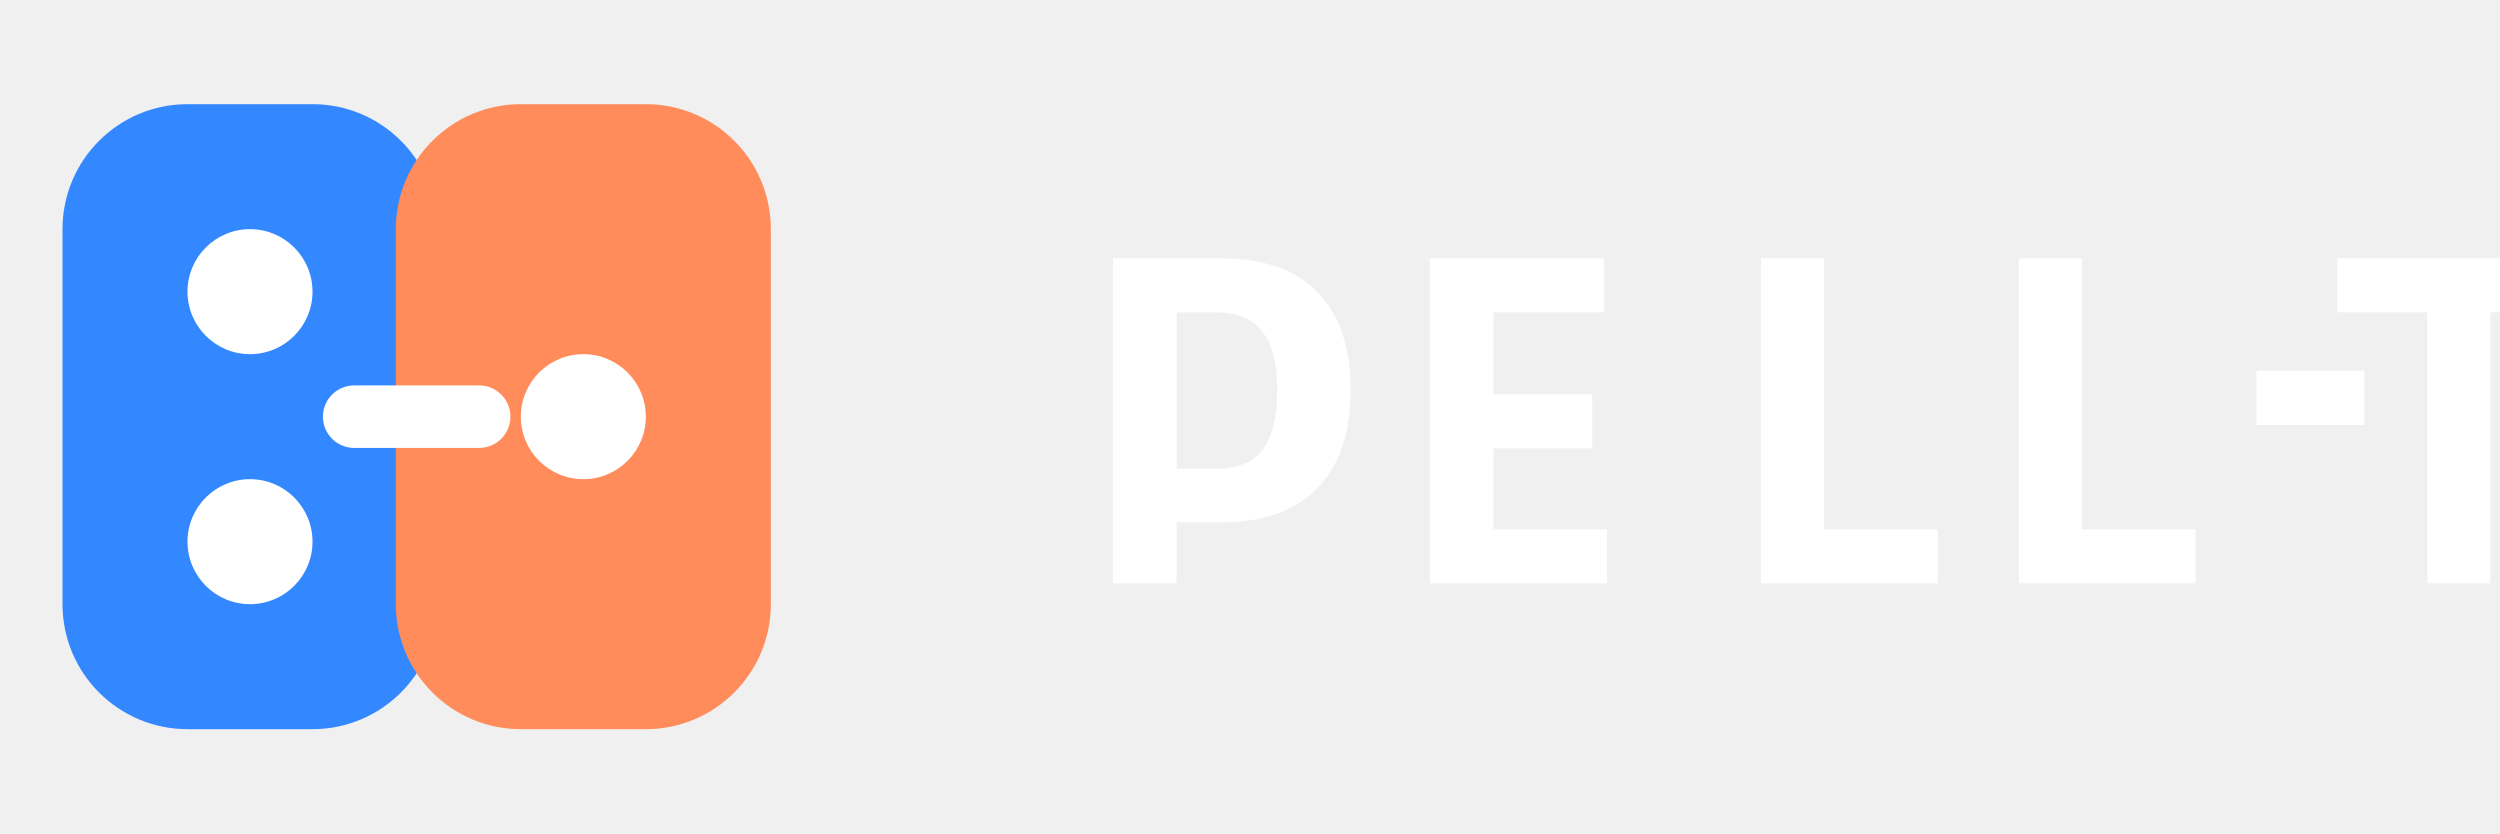
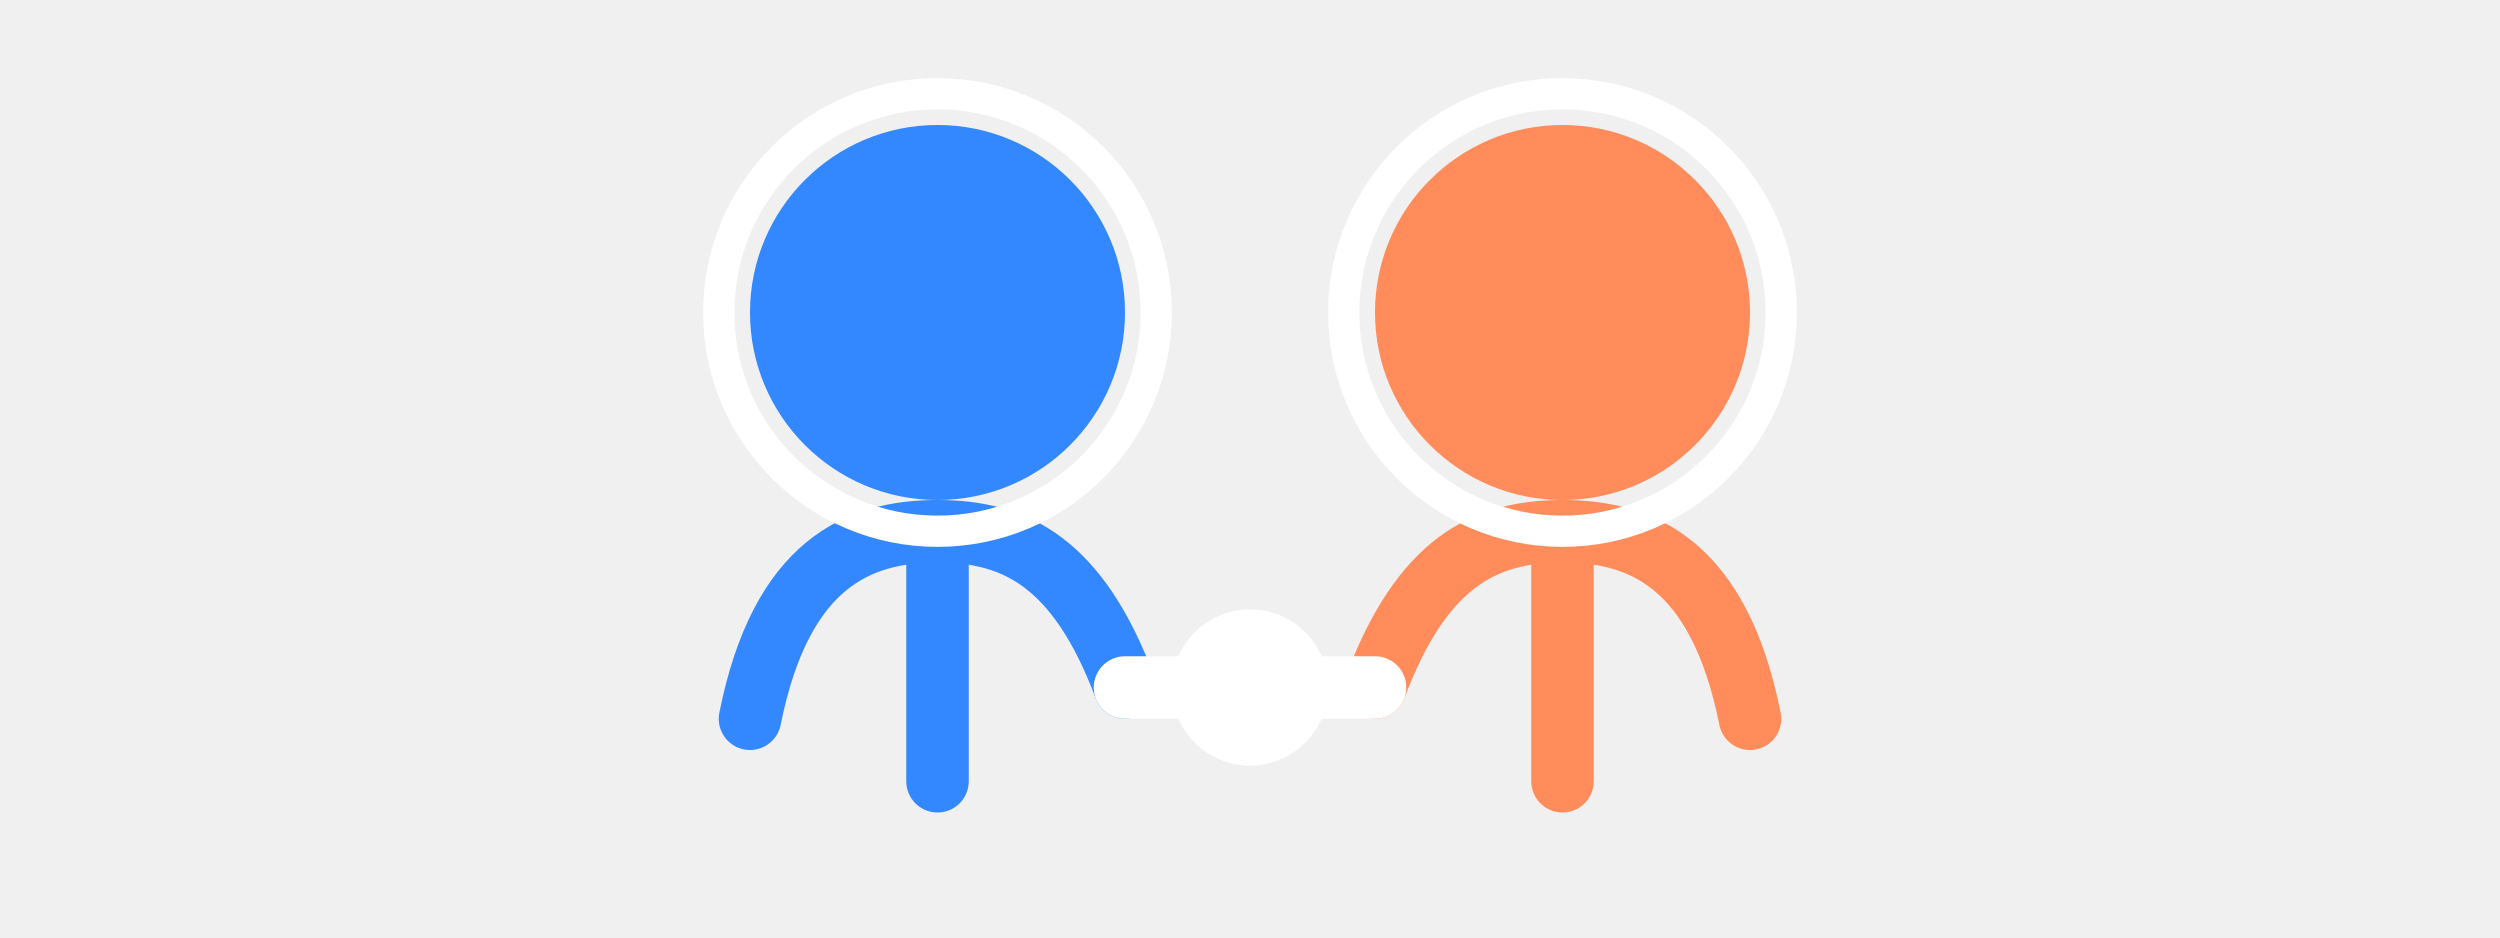
- <svg xmlns="http://www.w3.org/2000/svg" width="120" height="40" viewBox="0 0 120 40" fill="none">
-   <path d="M21 11C21 7.686 18.314 5 15 5H9C5.686 5 3 7.686 3 11V29C3 32.314 5.686 35 9 35H15C18.314 35 21 32.314 21 29V11Z" fill="#3388FF" />
-   <path d="M37 11C37 7.686 34.314 5 31 5H25C21.686 5 19 7.686 19 11V29C19 32.314 21.686 35 25 35H31C34.314 35 37 32.314 37 29V11Z" fill="#FF8C5A" />
-   <path d="M17 20H23" stroke="white" stroke-width="3" stroke-linecap="round" />
-   <circle cx="12" cy="14" r="3" fill="white" />
-   <circle cx="12" cy="26" r="3" fill="white" />
-   <circle cx="28" cy="20" r="3" fill="white" />
-   <path d="M53.424 28V12.4H58.592C60.656 12.4 62.208 12.944 63.248 14.032C64.304 15.12 64.832 16.696 64.832 18.76C64.832 20.776 64.296 22.336 63.224 23.44C62.168 24.528 60.624 25.072 58.592 25.072H56.48V28H53.424ZM56.48 22.504H58.328C59.368 22.504 60.12 22.208 60.584 21.616C61.064 21.008 61.304 20.056 61.304 18.76C61.304 17.448 61.064 16.496 60.584 15.904C60.12 15.296 59.368 14.992 58.328 14.992H56.48V22.504Z" fill="white" />
-   <path d="M68.629 28V12.4H76.997V14.992H71.685V18.928H76.429V21.52H71.685V25.408H77.133V28H68.629Z" fill="white" />
-   <path d="M84.525 28V12.4H87.557V25.408H93.007V28H84.525Z" fill="white" />
-   <path d="M96.905 28V12.4H99.937V25.408H105.387V28H96.905Z" fill="white" />
-   <path d="M108.312 20.4V17.8H113.488V20.4H108.312Z" fill="white" />
-   <path d="M116.512 28V14.992H112.192V12.4H123.856V14.992H119.536V28H116.512Z" fill="white" />
+ <svg xmlns="http://www.w3.org/2000/svg" width="160" height="60" viewBox="0 0 160 60" fill="none">
+   <circle cx="60" cy="20" r="12" fill="#3388FF" />
+   <path d="M60 34C55 34 50 36 48 46" stroke="#3388FF" stroke-width="4" stroke-linecap="round" />
+   <path d="M60 34C65 34 69 36 72 44" stroke="#3388FF" stroke-width="4" stroke-linecap="round" />
+   <path d="M60 34V50" stroke="#3388FF" stroke-width="4" stroke-linecap="round" />
+   <circle cx="100" cy="20" r="12" fill="#FF8C5A" />
+   <path d="M100 34C105 34 110 36 112 46" stroke="#FF8C5A" stroke-width="4" stroke-linecap="round" />
+   <path d="M100 34C95 34 91 36 88 44" stroke="#FF8C5A" stroke-width="4" stroke-linecap="round" />
+   <path d="M100 34V50" stroke="#FF8C5A" stroke-width="4" stroke-linecap="round" />
+   <path d="M72 44C75 44 85 44 88 44" stroke="white" stroke-width="4" stroke-linecap="round" />
+   <circle cx="80" cy="44" r="5" fill="white" />
+   <circle cx="60" cy="20" r="14" stroke="white" stroke-width="2" />
+   <circle cx="100" cy="20" r="14" stroke="white" stroke-width="2" />
</svg>
